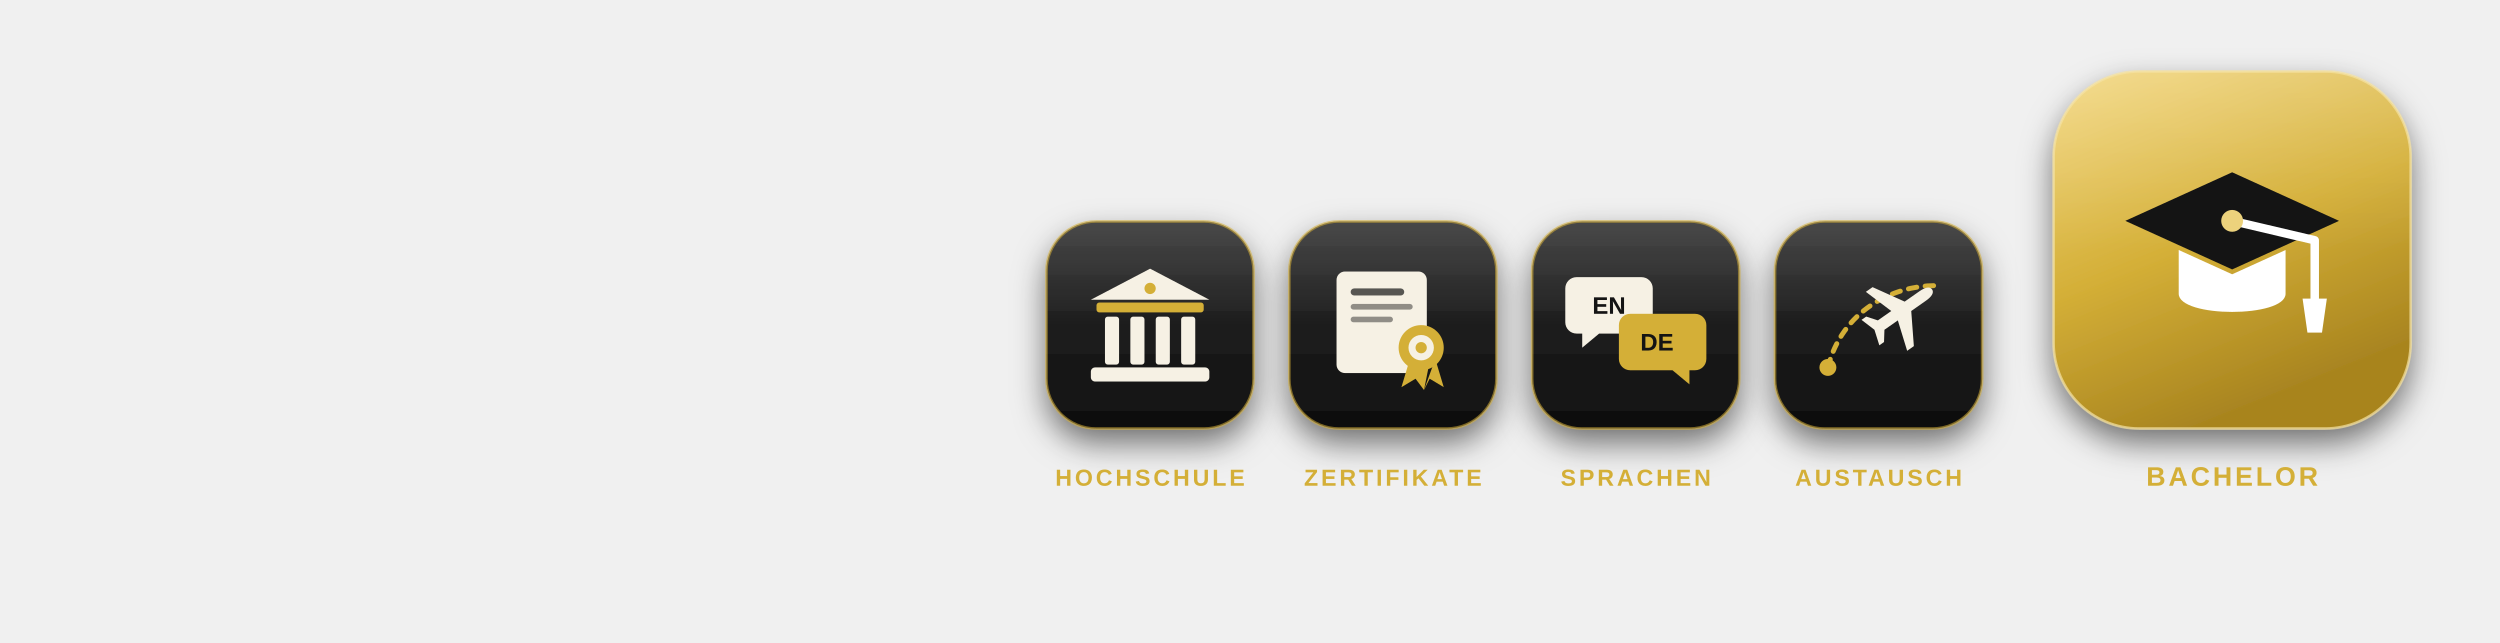
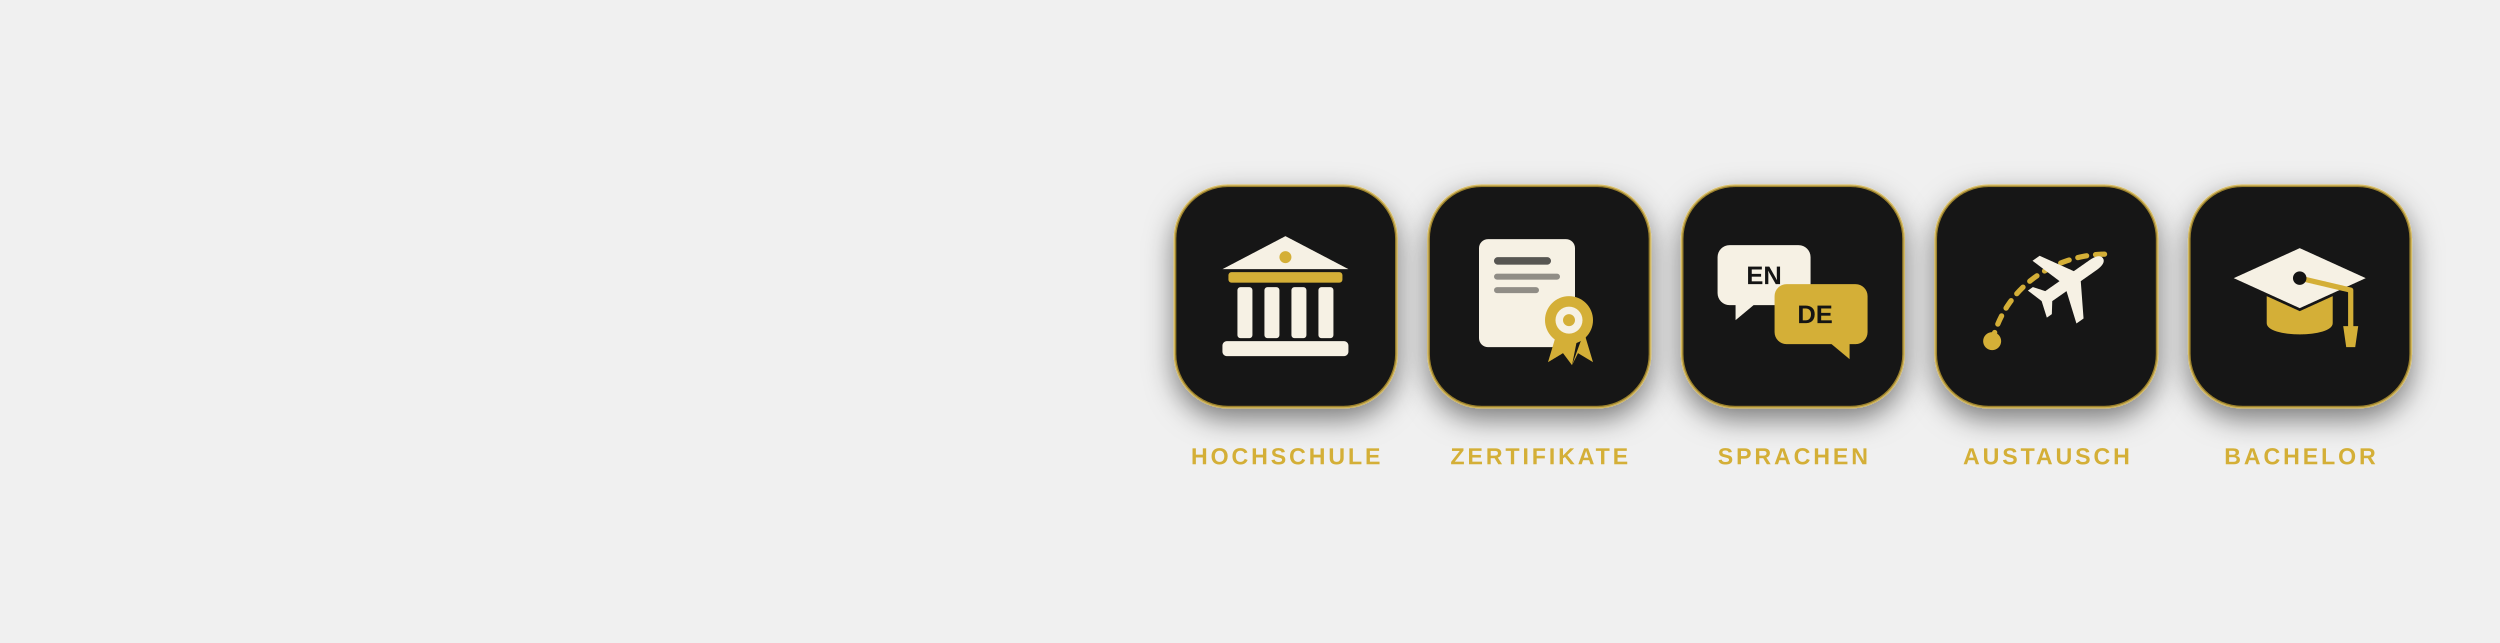
<svg xmlns="http://www.w3.org/2000/svg" viewBox="0 0 1400 360">
  <defs>
-     <linearGradient id="fondoChico" x1="0" y1="0" x2="0" y2="1">
-       <stop offset="0" stop-color="#2c2c2c" />
-       <stop offset="1" stop-color="#0f0f0f" />
-     </linearGradient>
-     <linearGradient id="fondoGrande" x1="0" y1="0" x2="0.4" y2="1">
-       <stop offset="0" stop-color="#f3d77f" />
-       <stop offset="0.55" stop-color="#d4af37" />
-       <stop offset="1" stop-color="#a8841f" />
-     </linearGradient>
-     <linearGradient id="brillo" x1="0" y1="0" x2="0" y2="1">
-       <stop offset="0" stop-color="#ffffff" stop-opacity="0.14" />
-       <stop offset="0.5" stop-color="#ffffff" stop-opacity="0" />
-     </linearGradient>
    <filter id="sombra" x="-30%" y="-30%" width="160%" height="170%">
-       <feDropShadow dx="0" dy="8" stdDeviation="9" flood-color="#000000" flood-opacity="0.55" />
+       <feDropShadow dx="0" dy="6" stdDeviation="8" flood-color="#000000" flood-opacity="0.5" />
    </filter>
  </defs>
-   <g filter="url(#sombra)">
-     <rect x="586" y="124" width="116" height="116" rx="27.84" fill="url(#fondoChico)" />
-   </g>
-   <rect x="586" y="124" width="116" height="116" rx="27.84" fill="url(#brillo)" stroke="#d4af37" stroke-opacity="0.55" stroke-width="1.5" />
-   <g transform="translate(604.56,142.56) scale(0.79)">
+   <rect x="658" y="104" width="124" height="124" rx="29.76" fill="#161616" stroke="#d4af37" stroke-opacity="0.7" stroke-width="1.5" filter="url(#sombra)" />
+   <g transform="translate(677.84,123.84) scale(0.84)">
    <path d="M50,10 L92,32 H8 Z" fill="#f6f1e4" />
    <circle cx="50" cy="24" r="4" fill="#d4af37" />
    <rect x="12" y="34" width="76" height="7" rx="2" fill="#d4af37" />
    <g fill="#f6f1e4">
      <rect x="18" y="44" width="10" height="34" rx="2" />
      <rect x="36" y="44" width="10" height="34" rx="2" />
      <rect x="54" y="44" width="10" height="34" rx="2" />
      <rect x="72" y="44" width="10" height="34" rx="2" />
    </g>
    <rect x="8" y="80" width="84" height="10" rx="3" fill="#f6f1e4" />
  </g>
-   <text x="644" y="272" font-family="Segoe UI, Arial, sans-serif" font-size="13" font-weight="700" letter-spacing="1.6" fill="#d4af37" text-anchor="middle">HOCHSCHULE</text>
-   <g filter="url(#sombra)">
-     <rect x="722" y="124" width="116" height="116" rx="27.84" fill="url(#fondoChico)" />
-   </g>
-   <rect x="722" y="124" width="116" height="116" rx="27.84" fill="url(#brillo)" stroke="#d4af37" stroke-opacity="0.55" stroke-width="1.5" />
-   <g transform="translate(740.56,142.56) scale(0.79)">
+   <text x="720" y="260" font-family="Segoe UI, Arial, sans-serif" font-size="13" font-weight="700" letter-spacing="1.6" fill="#d4af37" text-anchor="middle">HOCHSCHULE</text>
+   <rect x="800" y="104" width="124" height="124" rx="29.76" fill="#161616" stroke="#d4af37" stroke-opacity="0.7" stroke-width="1.5" filter="url(#sombra)" />
+   <g transform="translate(819.84,123.84) scale(0.84)">
    <rect x="10" y="12" width="64" height="72" rx="6" fill="#f6f1e4" />
    <rect x="20" y="24" width="38" height="5" rx="2.5" fill="#141414" opacity="0.7" />
    <rect x="20" y="35" width="44" height="4" rx="2" fill="#141414" opacity="0.45" />
    <rect x="20" y="44" width="30" height="4" rx="2" fill="#141414" opacity="0.45" />
    <path d="M62,74 L56,94 L66,88 L72,96 L76,76 Z M80,74 L86,94 L76,88 L72,96" fill="#d4af37" />
    <circle cx="70" cy="66" r="16" fill="#d4af37" />
    <circle cx="70" cy="66" r="9" fill="#f6f1e4" />
    <circle cx="70" cy="66" r="4" fill="#d4af37" />
  </g>
-   <text x="780" y="272" font-family="Segoe UI, Arial, sans-serif" font-size="13" font-weight="700" letter-spacing="1.6" fill="#d4af37" text-anchor="middle">ZERTIFIKATE</text>
-   <g filter="url(#sombra)">
-     <rect x="858" y="124" width="116" height="116" rx="27.84" fill="url(#fondoChico)" />
-   </g>
-   <rect x="858" y="124" width="116" height="116" rx="27.84" fill="url(#brillo)" stroke="#d4af37" stroke-opacity="0.55" stroke-width="1.5" />
-   <g transform="translate(876.56,142.56) scale(0.79)">
+   <text x="862" y="260" font-family="Segoe UI, Arial, sans-serif" font-size="13" font-weight="700" letter-spacing="1.6" fill="#d4af37" text-anchor="middle">ZERTIFIKATE</text>
+   <rect x="942" y="104" width="124" height="124" rx="29.76" fill="#161616" stroke="#d4af37" stroke-opacity="0.7" stroke-width="1.5" filter="url(#sombra)" />
+   <g transform="translate(961.84,123.84) scale(0.84)">
    <path d="M8,16 h46 a8,8 0 0 1 8,8 v24 a8,8 0 0 1 -8,8 h-30 l-12,10 v-10 h-4 a8,8 0 0 1 -8,-8 v-24 a8,8 0 0 1 8,-8 Z" fill="#f6f1e4" />
    <path d="M92,42 h-46 a8,8 0 0 0 -8,8 v24 a8,8 0 0 0 8,8 h30 l12,10 v-10 h4 a8,8 0 0 0 8,-8 v-24 a8,8 0 0 0 -8,-8 Z" fill="#d4af37" />
    <text x="31" y="42" font-family="Segoe UI, Arial, sans-serif" font-size="17" font-weight="800" fill="#141414" text-anchor="middle">EN</text>
    <text x="65" y="68" font-family="Segoe UI, Arial, sans-serif" font-size="17" font-weight="800" fill="#141414" text-anchor="middle">DE</text>
  </g>
-   <text x="916" y="272" font-family="Segoe UI, Arial, sans-serif" font-size="13" font-weight="700" letter-spacing="1.6" fill="#d4af37" text-anchor="middle">SPRACHEN</text>
-   <g filter="url(#sombra)">
-     <rect x="994" y="124" width="116" height="116" rx="27.84" fill="url(#fondoChico)" />
-   </g>
-   <rect x="994" y="124" width="116" height="116" rx="27.84" fill="url(#brillo)" stroke="#d4af37" stroke-opacity="0.55" stroke-width="1.5" />
-   <g transform="translate(1012.56,142.56) scale(0.79)">
+   <text x="1004" y="260" font-family="Segoe UI, Arial, sans-serif" font-size="13" font-weight="700" letter-spacing="1.6" fill="#d4af37" text-anchor="middle">SPRACHEN</text>
+   <rect x="1084" y="104" width="124" height="124" rx="29.76" fill="#161616" stroke="#d4af37" stroke-opacity="0.7" stroke-width="1.5" filter="url(#sombra)" />
+   <g transform="translate(1103.84,123.84) scale(0.84)">
    <path d="M14,80 C24,40 60,22 90,22" fill="none" stroke="#d4af37" stroke-width="3.5" stroke-dasharray="6 6" stroke-linecap="round" />
    <circle cx="14" cy="80" r="6" fill="#d4af37" />
    <g transform="translate(66,40) rotate(55) scale(0.58) translate(-50,-50)">
      <path d="M50,4 C55,4 57,10 57,18 L57,40 L94,62 L94,72 L57,60 L57,80 L69,89 L69,96 L50,90 L31,96 L31,89 L43,80 L43,60 L6,72 L6,62 L43,40 L43,18 C43,10 45,4 50,4 Z" fill="#f6f1e4" />
    </g>
  </g>
-   <text x="1052" y="272" font-family="Segoe UI, Arial, sans-serif" font-size="13" font-weight="700" letter-spacing="1.6" fill="#d4af37" text-anchor="middle">AUSTAUSCH</text>
-   <g filter="url(#sombra)">
-     <rect x="1150" y="40" width="200" height="200" rx="48" fill="url(#fondoGrande)" />
+   <text x="1146" y="260" font-family="Segoe UI, Arial, sans-serif" font-size="13" font-weight="700" letter-spacing="1.6" fill="#d4af37" text-anchor="middle">AUSTAUSCH</text>
+   <rect x="1226" y="104" width="124" height="124" rx="29.76" fill="#161616" stroke="#d4af37" stroke-opacity="0.7" stroke-width="1.5" filter="url(#sombra)" />
+   <g transform="translate(1245.84,123.84) scale(0.84)">
+     <path d="M28,50 L28,68 C28,78 72,78 72,68 L72,50 L50,60 Z" fill="#d4af37" />
+     <path d="M50,18 L94,38 L50,58 L6,38 Z" fill="#f6f1e4" />
+     <path d="M50,38 L84,46 L84,70" fill="none" stroke="#d4af37" stroke-width="3.5" stroke-linecap="round" stroke-linejoin="round" />
+     <circle cx="50" cy="38" r="4.5" fill="#141414" />
+     <path d="M79,70 h10 l-2,14 h-6 Z" fill="#d4af37" />
  </g>
-   <rect x="1150" y="40" width="200" height="200" rx="48" fill="url(#brillo)" stroke="#f6e3a3" stroke-opacity="0.7" stroke-width="1.5" />
-   <g transform="translate(1182,72) scale(1.36)">
-     <path d="M28,50 L28,68 C28,78 72,78 72,68 L72,50 L50,60 Z" fill="#ffffff" />
-     <path d="M50,18 L94,38 L50,58 L6,38 Z" fill="#141414" />
-     <path d="M50,38 L84,46 L84,70" fill="none" stroke="#ffffff" stroke-width="3.5" stroke-linecap="round" stroke-linejoin="round" />
-     <circle cx="50" cy="38" r="4.5" fill="#ecd27c" />
-     <path d="M79,70 h10 l-2,14 h-6 Z" fill="#ffffff" />
-   </g>
-   <text x="1250" y="272" font-family="Segoe UI, Arial, sans-serif" font-size="15" font-weight="700" letter-spacing="1.6" fill="#d4af37" text-anchor="middle">BACHELOR</text>
+   <text x="1288" y="260" font-family="Segoe UI, Arial, sans-serif" font-size="13" font-weight="700" letter-spacing="1.6" fill="#d4af37" text-anchor="middle">BACHELOR</text>
</svg>
